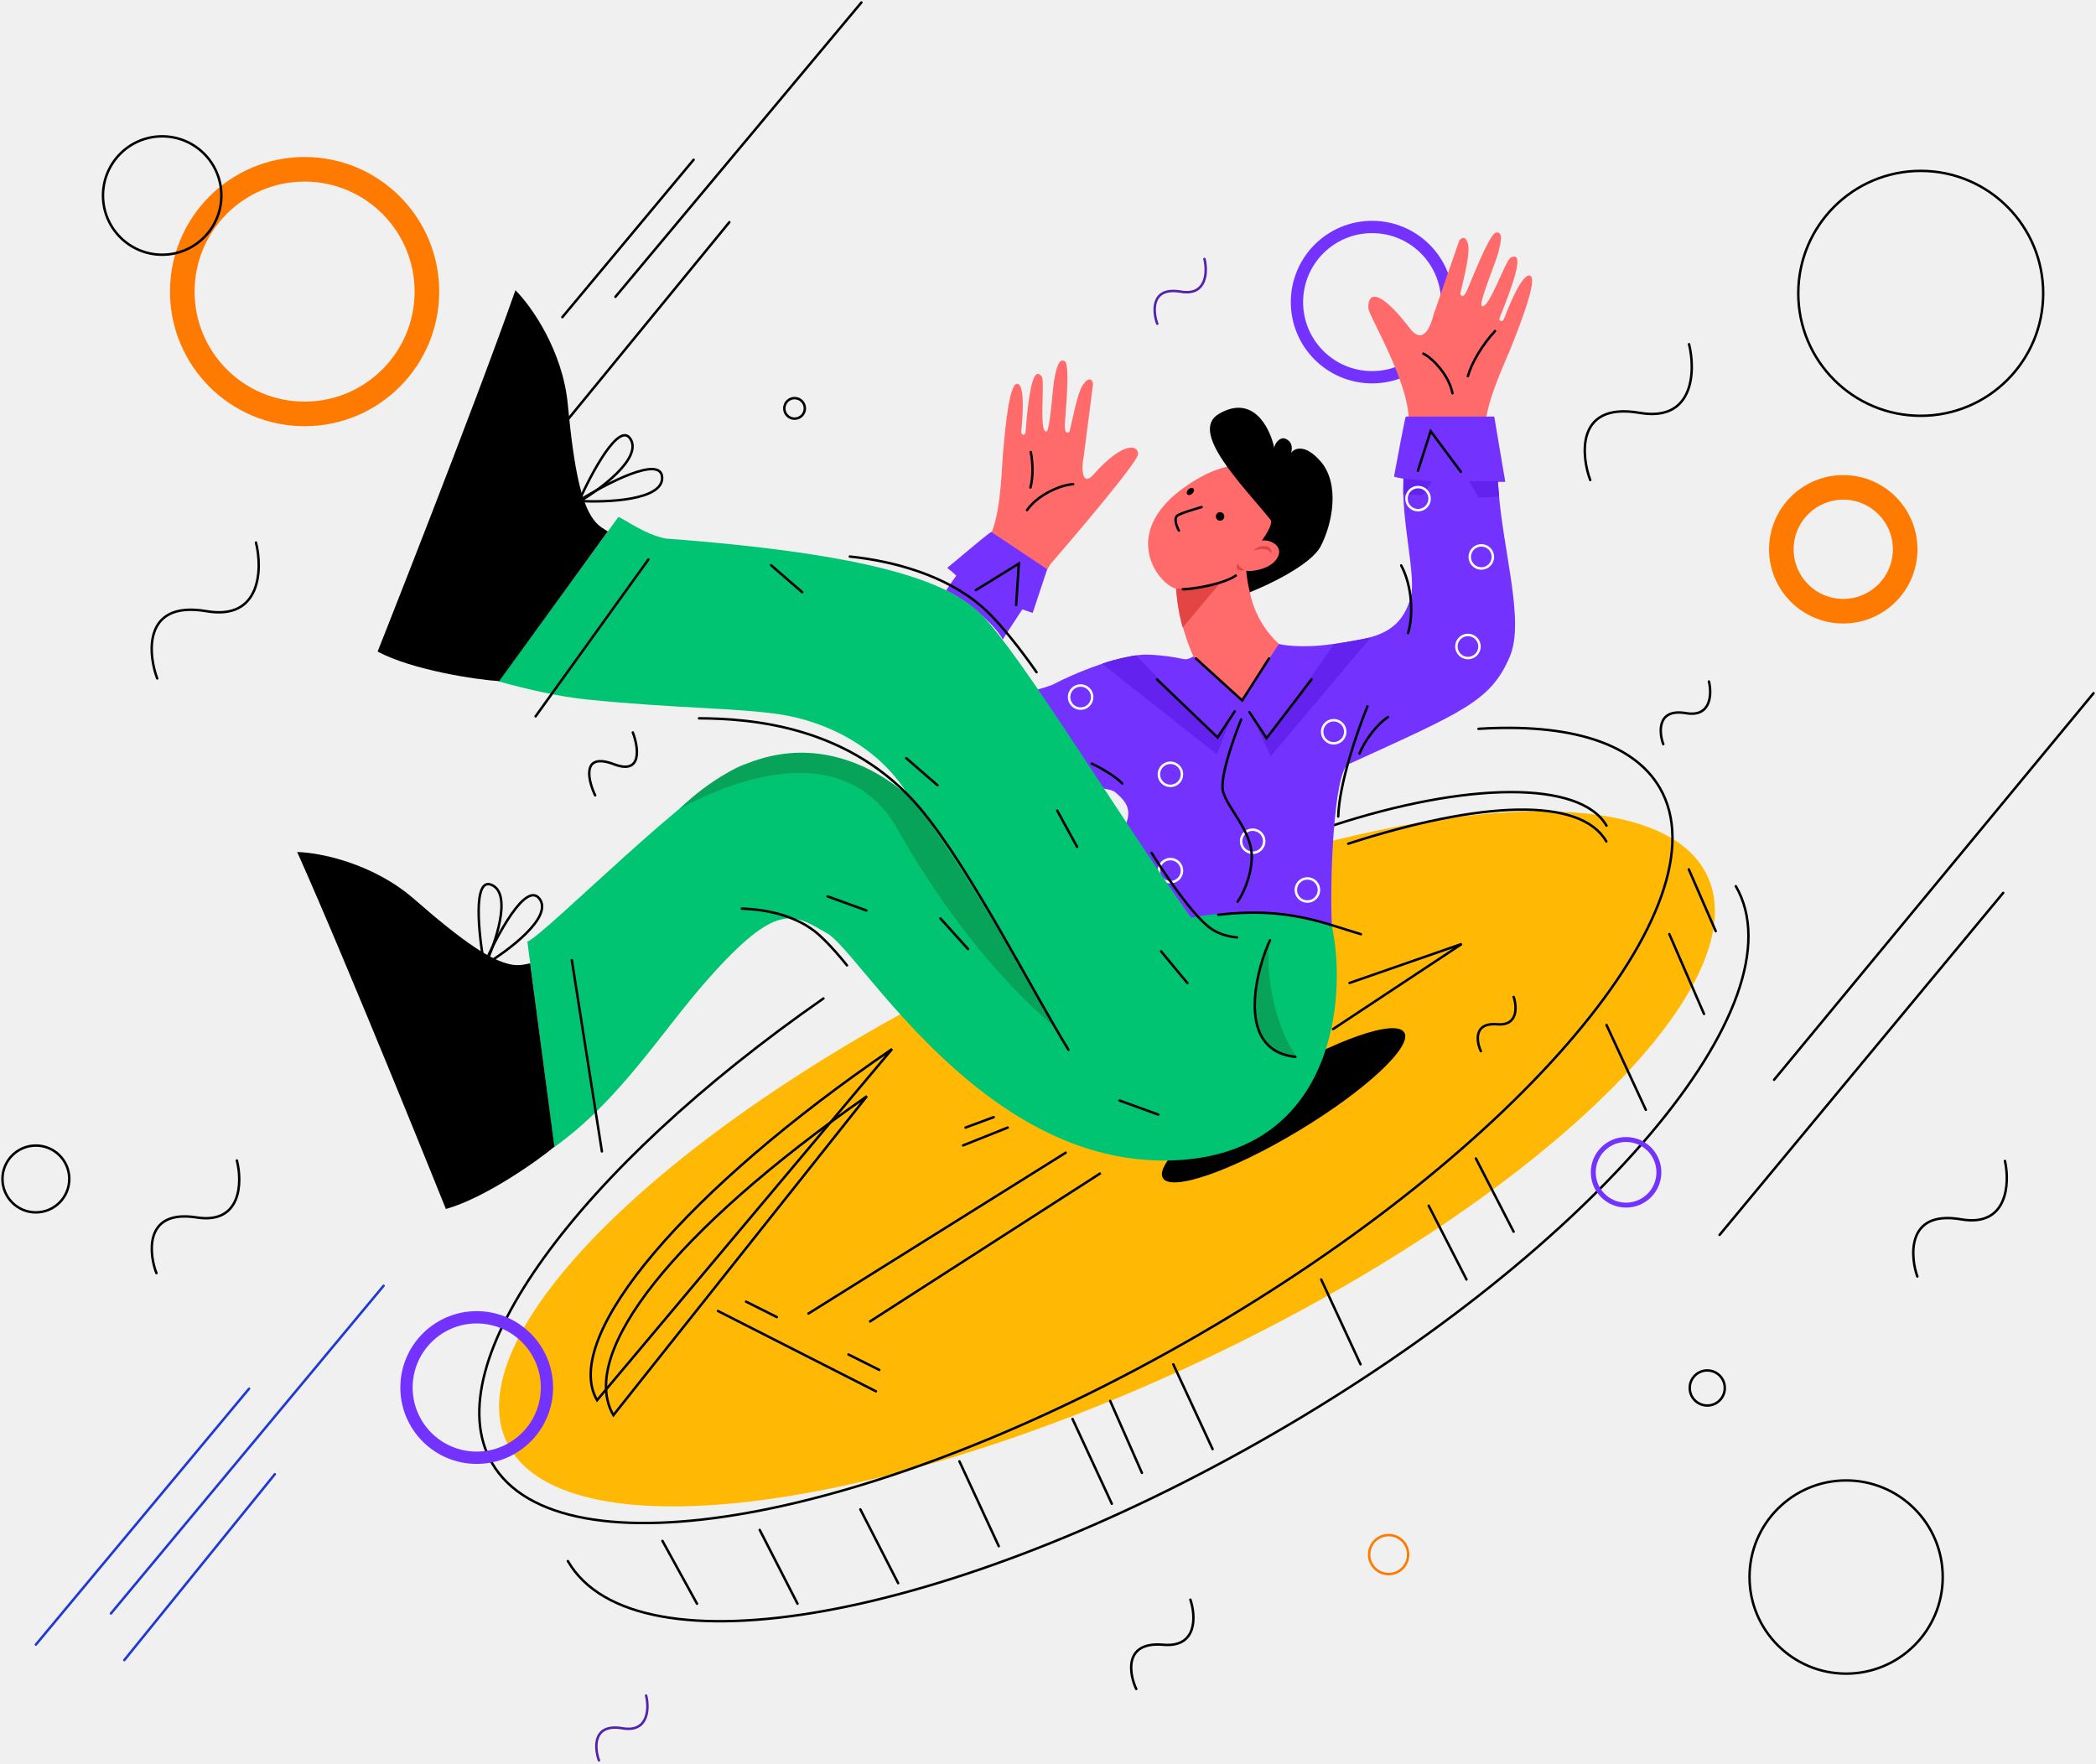
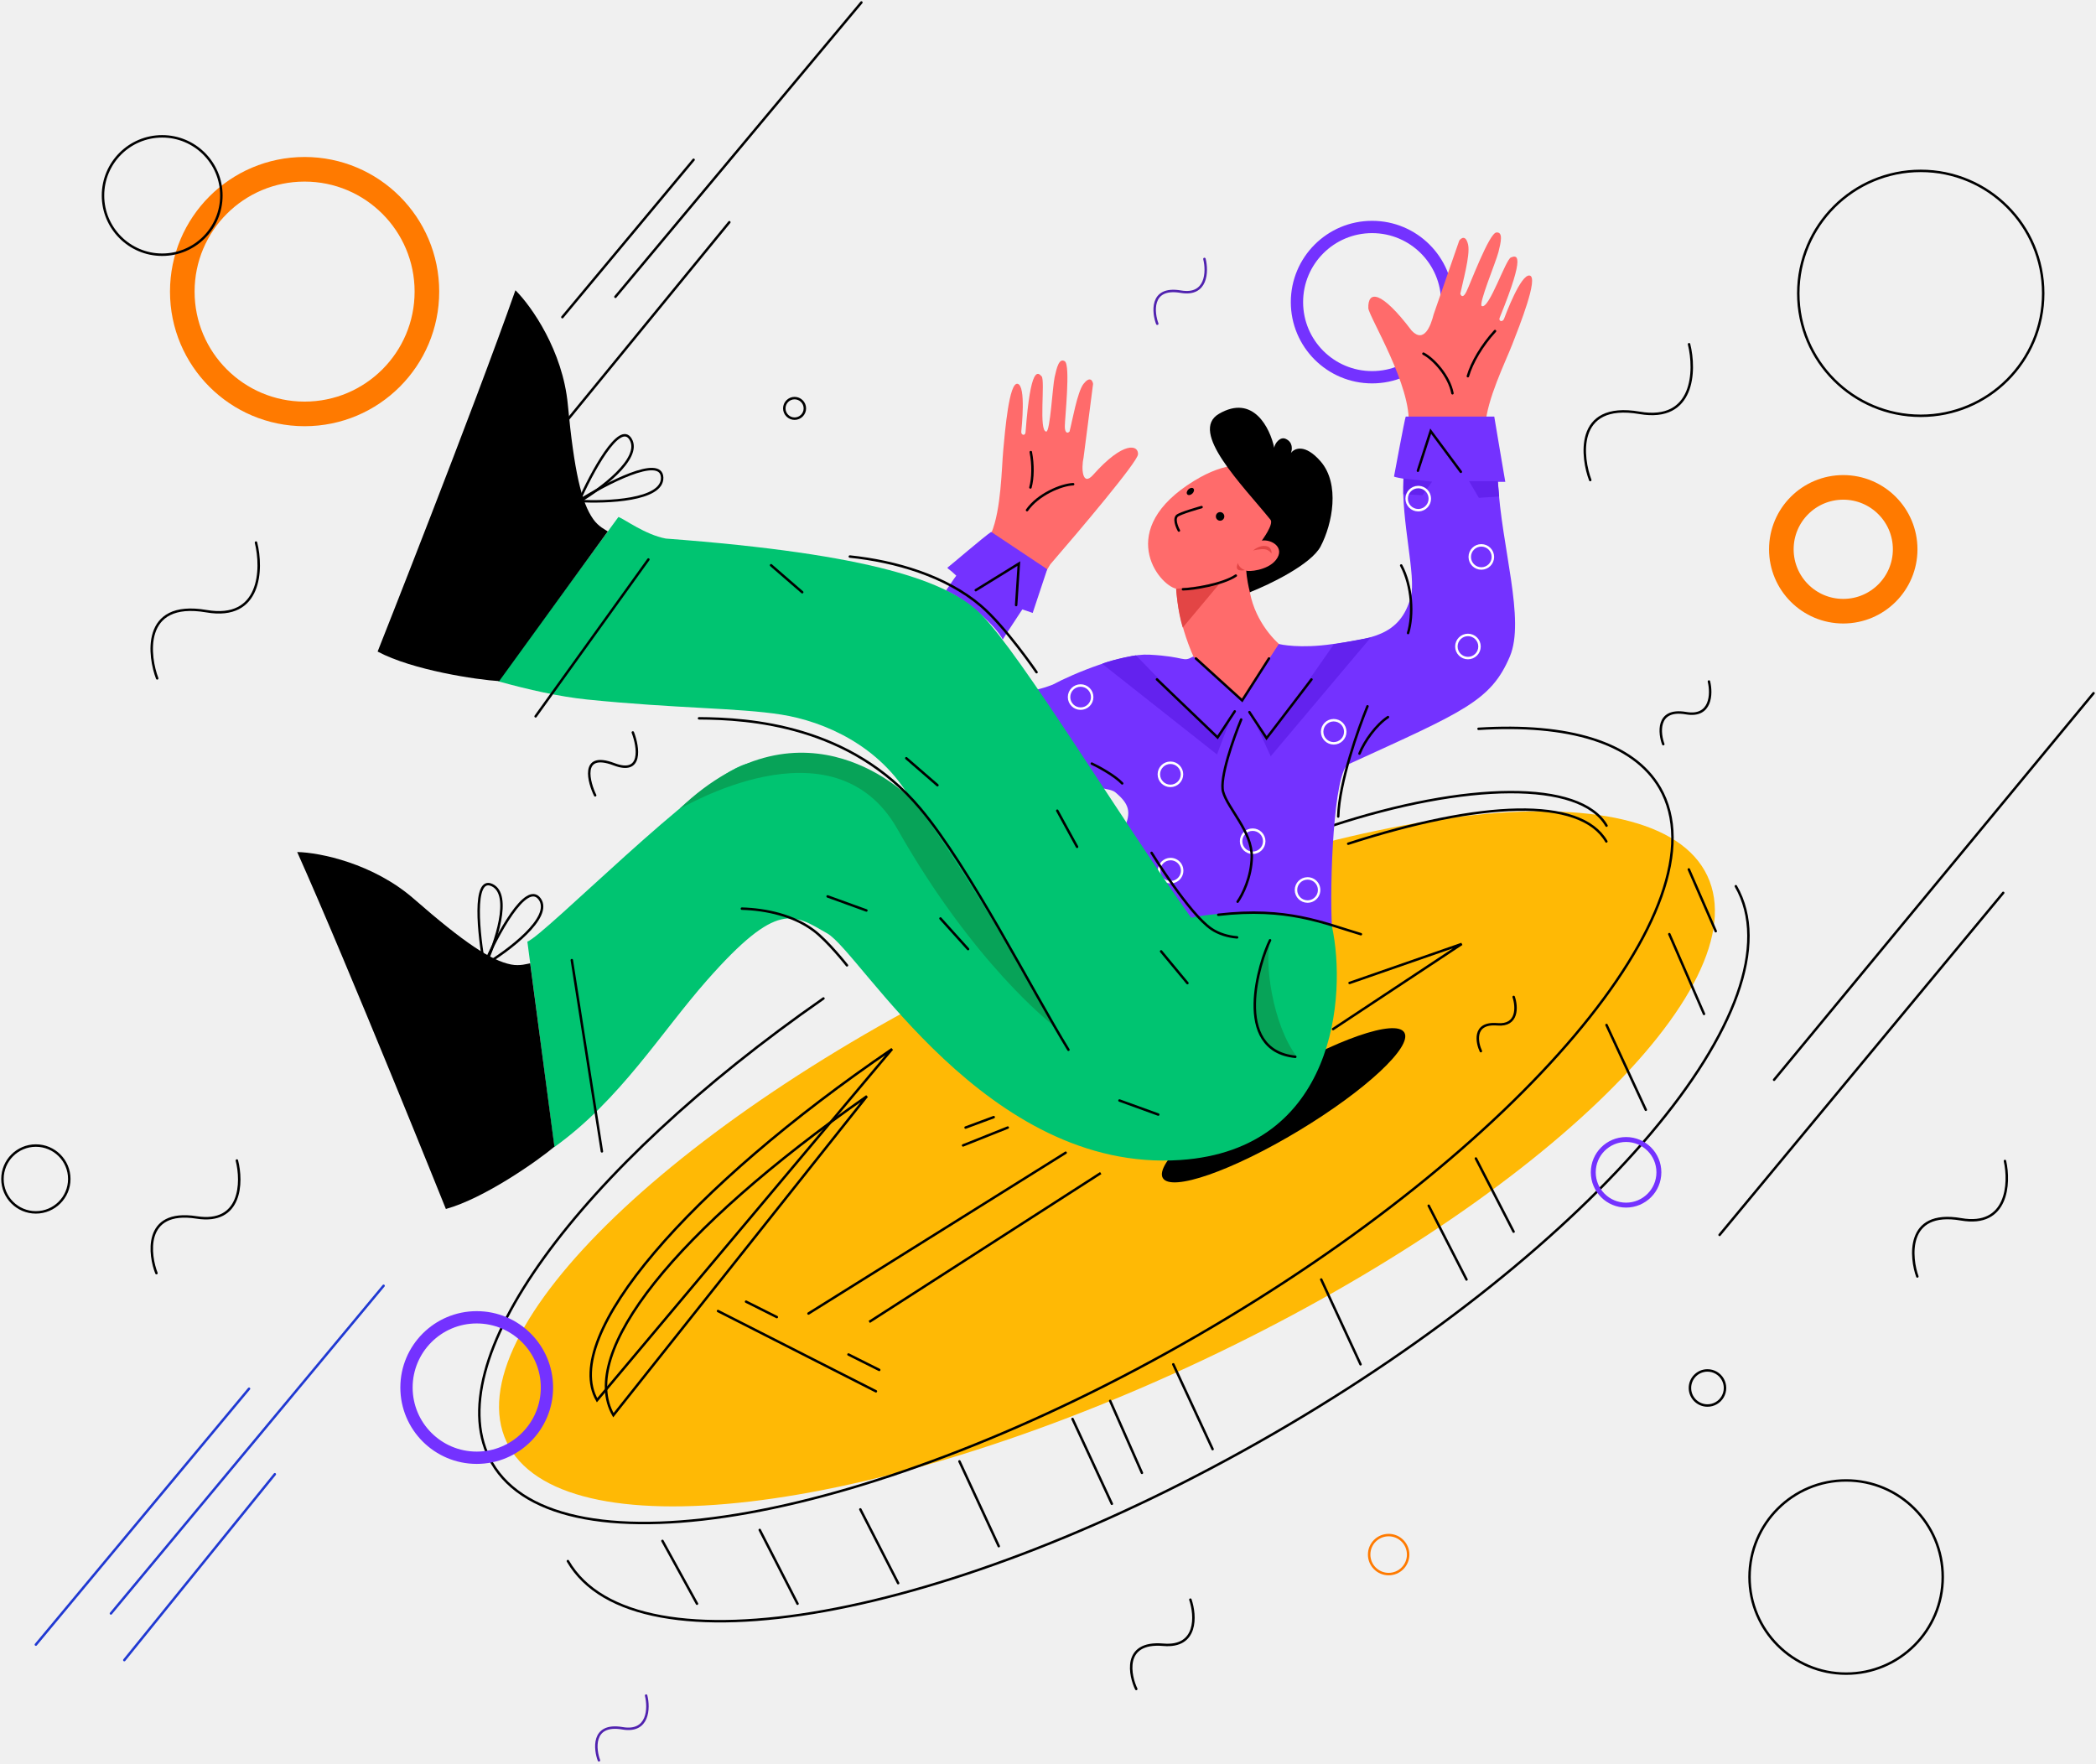
- <svg xmlns="http://www.w3.org/2000/svg" width="852" height="717" viewBox="0 0 852 717" fill="none">
-   <path d="M488.608 553.025C623.391 489.486 715.355 401.282 694.016 356.017C672.677 310.751 546.115 325.565 411.332 389.105C276.549 452.644 184.585 540.848 205.924 586.114C227.263 631.379 353.825 616.565 488.608 553.025Z" fill="#FFB905" />
-   <path d="M334.726 405.859C235.047 475.271 176.605 554.209 199.957 594.646C227.212 641.812 355.589 618.674 486.701 542.901C617.813 467.16 701.974 367.512 674.719 320.315C663.934 301.664 637.325 293.982 601.005 296.256" stroke="black" stroke-linecap="round" />
-   <path d="M230.838 634.56C258.093 681.726 386.47 658.588 517.582 582.816C648.663 507.074 732.855 407.426 705.6 360.229" stroke="black" stroke-linecap="round" />
-   <path d="M269.277 626.355L283.32 651.89" stroke="black" stroke-linecap="round" />
-   <path d="M308.823 621.899L324.187 651.889" stroke="black" stroke-linecap="round" />
-   <path d="M580.756 490.111L596.119 520.101" stroke="black" stroke-linecap="round" />
-   <path d="M678.56 379.71L692.663 412.158" stroke="black" stroke-linecap="round" />
-   <path d="M686.488 353.407L697.427 378.511" stroke="black" stroke-linecap="round" />
-   <path d="M349.721 613.542L365.084 643.531" stroke="black" stroke-linecap="round" />
-   <path d="M390.004 594.03L405.982 628.506" stroke="black" stroke-linecap="round" />
-   <path d="M435.971 576.793L451.949 611.269" stroke="black" stroke-linecap="round" />
-   <path d="M476.931 554.577L492.909 589.053" stroke="black" stroke-linecap="round" />
-   <path d="M537.063 520.102L553.041 554.577" stroke="black" stroke-linecap="round" />
-   <path d="M653.026 416.644L669.004 451.119" stroke="black" stroke-linecap="round" />
-   <path d="M451.272 569.449L464.178 598.701" stroke="black" stroke-linecap="round" />
-   <path d="M599.93 470.908L615.262 500.652" stroke="black" stroke-linecap="round" />
-   <path d="M653.026 335.617C642.364 317.15 596.151 317.672 541.119 335.77M242.698 569.172C227.611 543.085 280.124 482.645 362.626 426.415L242.698 569.172Z" stroke="black" stroke-linecap="round" />
-   <path d="M652.965 342.038C642.425 323.817 602.081 325.507 548.032 342.96M249.335 575.256C234.709 549.937 274.255 500.221 352.393 445.588L249.335 575.256Z" stroke="black" stroke-linecap="round" />
-   <path d="M392.492 458.34L403.923 454.1" stroke="black" stroke-linecap="round" />
-   <path d="M391.478 465.592L409.637 458.341" stroke="black" stroke-linecap="round" />
-   <path d="M433.175 468.572L328.642 533.928" stroke="black" stroke-linecap="round" />
-   <path d="M344.896 550.582L357.401 556.85" stroke="black" stroke-linecap="round" />
-   <path d="M303.262 529.104L315.768 535.373" stroke="black" stroke-linecap="round" />
-   <path d="M291.862 532.914L356.051 565.546" stroke="black" stroke-linecap="round" />
-   <path d="M548.586 399.559L594.185 383.704L541.887 418.303M353.347 537.339L447.433 476.838L353.347 537.339Z" stroke="black" stroke-linecap="round" />
-   <path d="M646.42 195.133C643.194 186.806 639.506 163.177 666.485 167.817C688.67 171.627 689.253 150.641 686.58 139.917" stroke="black" stroke-linecap="round" />
-   <path d="M676.102 302.494C674.627 298.653 672.907 287.745 685.382 289.896C695.614 291.648 695.89 281.969 694.661 277.021" stroke="black" stroke-linecap="round" />
-   <path d="M470.416 131.59C468.88 127.626 467.128 116.349 480.003 118.562C490.573 120.374 490.88 110.388 489.59 105.257" stroke="#5022AF" stroke-linecap="round" />
-   <path d="M243.467 715.557C241.93 711.593 240.179 700.316 253.054 702.528C263.624 704.341 263.931 694.355 262.64 689.224" stroke="#5022AF" stroke-linecap="round" />
-   <path d="M63.898 275.76C60.672 267.464 56.985 243.804 83.963 248.444C106.148 252.254 106.732 231.268 104.059 220.544" stroke="black" stroke-linecap="round" />
-   <path d="M601.958 427.275C600.483 424.264 598.332 415.507 608.626 416.367C617.076 417.105 616.645 409.208 615.293 405.244" stroke="black" stroke-linecap="round" />
-   <path d="M461.874 686.55C459.447 681.572 455.913 667.1 472.874 668.574C486.824 669.773 486.087 656.745 483.875 650.23" stroke="black" stroke-linecap="round" />
-   <path d="M241.93 323.295C239.533 318.471 235.539 305.32 249.612 310.667C261.165 315.06 259.567 303.814 257.232 297.73" stroke="black" stroke-linecap="round" />
-   <path d="M779.376 518.873C776.795 511.805 774.183 491.649 797.167 495.643C816.064 498.931 817.047 481.048 814.989 471.922" stroke="black" stroke-linecap="round" />
-   <path d="M63.592 517.52C60.888 510.761 57.753 491.403 79.938 494.875C98.159 497.732 98.559 480.525 96.285 471.737" stroke="black" stroke-linecap="round" />
-   <path d="M564.471 639.844C568.849 639.844 572.398 636.295 572.398 631.917C572.398 627.538 568.849 623.989 564.471 623.989C560.092 623.989 556.543 627.538 556.543 631.917C556.543 636.295 560.092 639.844 564.471 639.844Z" stroke="#FF7A00" />
-   <path d="M749.263 248.444C763.161 248.444 774.428 237.177 774.428 223.279C774.428 209.38 763.161 198.113 749.263 198.113C735.365 198.113 724.098 209.38 724.098 223.279C724.098 237.177 735.365 248.444 749.263 248.444Z" stroke="#FF7A00" stroke-width="10" />
-   <path d="M193.781 592.556C209.546 592.556 222.326 579.775 222.326 564.01C222.326 548.245 209.546 535.465 193.781 535.465C178.016 535.465 165.235 548.245 165.235 564.01C165.235 579.775 178.016 592.556 193.781 592.556Z" stroke="#7432FF" stroke-width="5" />
-   <path d="M557.742 153.344C574.61 153.344 588.284 139.67 588.284 122.801C588.284 105.933 574.61 92.259 557.742 92.259C540.874 92.259 527.199 105.933 527.199 122.801C527.199 139.67 540.874 153.344 557.742 153.344Z" stroke="#7432FF" stroke-width="5" />
-   <path d="M660.984 489.866C668.349 489.866 674.319 483.896 674.319 476.531C674.319 469.166 668.349 463.195 660.984 463.195C653.619 463.195 647.648 469.166 647.648 476.531C647.648 483.896 653.619 489.866 660.984 489.866Z" stroke="#7432FF" stroke-width="2" />
-   <path d="M123.816 168.247C151.273 168.247 173.532 145.988 173.532 118.531C173.532 91.073 151.273 68.814 123.816 68.814C96.358 68.814 74.1 91.073 74.1 118.531C74.1 145.988 96.358 168.247 123.816 168.247Z" stroke="#FF7A00" stroke-width="10" />
-   <path d="M693.985 571.324C697.922 571.324 701.114 568.132 701.114 564.195C701.114 560.258 697.922 557.066 693.985 557.066C690.048 557.066 686.856 560.258 686.856 564.195C686.856 568.132 690.048 571.324 693.985 571.324Z" stroke="black" />
-   <path d="M322.988 170.183C325.296 170.183 327.167 168.312 327.167 166.004C327.167 163.696 325.296 161.825 322.988 161.825C320.681 161.825 318.81 163.696 318.81 166.004C318.81 168.312 320.681 170.183 322.988 170.183Z" stroke="black" />
-   <path d="M780.758 169.015C808.25 169.015 830.536 146.729 830.536 119.238C830.536 91.746 808.25 69.46 780.758 69.46C753.267 69.46 730.98 91.746 730.98 119.238C730.98 146.729 753.267 169.015 780.758 169.015Z" stroke="black" />
-   <path d="M750.43 680.312C772.118 680.312 789.699 662.731 789.699 641.043C789.699 619.356 772.118 601.774 750.43 601.774C728.743 601.774 711.161 619.356 711.161 641.043C711.161 662.731 728.743 680.312 750.43 680.312Z" stroke="black" />
-   <path d="M14.581 492.816C22.082 492.816 28.163 486.735 28.163 479.235C28.163 471.734 22.082 465.653 14.581 465.653C7.081 465.653 1 471.734 1 479.235C1 486.735 7.081 492.816 14.581 492.816Z" stroke="black" />
-   <path d="M65.926 103.536C79.214 103.536 89.986 92.765 89.986 79.477C89.986 66.19 79.214 55.418 65.926 55.418C52.639 55.418 41.867 66.19 41.867 79.477C41.867 92.765 52.639 103.536 65.926 103.536Z" stroke="black" />
-   <path d="M101.231 564.501L14.581 668.512" stroke="#2039D2" stroke-linecap="round" />
-   <path d="M155.925 522.652L45.093 655.854" stroke="#2039D2" stroke-linecap="round" />
-   <path d="M111.71 599.254L50.532 674.811" stroke="#2039D2" stroke-linecap="round" />
-   <path d="M281.937 64.943L255.266 96.93L228.595 128.917" stroke="black" stroke-linecap="round" />
-   <path d="M350.151 1L250.165 120.651" stroke="black" stroke-linecap="round" />
-   <path d="M296.47 90.323L214.091 190.954" stroke="black" stroke-linecap="round" />
-   <path d="M851 281.782L721.147 438.92" stroke="black" stroke-linecap="round" />
-   <path d="M814.281 362.933L698.993 501.972" stroke="black" stroke-linecap="round" />
-   <path d="M485.411 195.441C511.16 179.617 524.465 196.67 527.875 207.148C528.859 209.115 530.211 214.769 527.875 221.774C524.956 230.562 508.118 239.35 508.118 241.04C510.453 252.962 518.535 261.136 522.283 263.717L505.199 288.36C498.623 281.784 485.442 268.387 485.442 267.619C478.129 251.272 478.221 239.319 478.129 239.319C470.754 237.66 453.178 215.199 485.411 195.441Z" fill="#FF6B6B" />
-   <path d="M506.029 231.73C504.032 231.054 503.325 229.548 503.202 228.872C502.864 229.517 502.403 230.962 503.171 231.515C503.97 232.098 505.414 231.914 506.029 231.73Z" fill="#E34545" />
-   <path d="M515.431 222.204C513.034 221.251 510.392 222.849 509.378 223.771C509.378 223.771 512.297 223.034 514.171 223.279C515.953 223.525 516.845 225 516.845 225C516.937 224.355 516.783 222.849 515.431 222.204Z" fill="#E34545" />
-   <path d="M496.319 236.523C496.319 236.523 492.202 237.906 478.067 239.35C478.067 239.35 478.682 248.415 480.771 255.113C490.205 243.867 496.319 236.523 496.319 236.523Z" fill="#E34545" />
-   <path d="M479.204 215.659C479.204 215.659 476.838 211.511 478.374 209.76C479.357 208.653 488.422 206.134 488.422 206.134" stroke="black" stroke-linecap="round" />
-   <path d="M480.863 239.534C484.766 239.534 497.179 237.506 502.341 233.973" stroke="black" stroke-linecap="round" />
-   <path d="M517.95 181.983C516.26 173.994 509.408 160.074 495.489 168.217C483.136 175.407 504.983 197.1 516.444 211.265C517.889 213.078 512.911 219.746 512.911 219.746C516.967 219.132 522.559 222.665 518.626 227.643C515.215 231.945 507.319 232.467 506.612 231.945C506.612 231.945 506.612 234.864 508.056 240.733C516.045 237.598 532.945 229.456 536.816 222.112C541.641 212.925 544.775 196.732 536.816 187.544C530.425 180.2 526.093 182.228 524.741 184.164C525.294 182.782 525.663 179.709 522.559 178.357C520.316 177.404 518.165 180.231 517.95 181.983Z" fill="black" />
-   <path d="M495.952 211.665C496.902 211.665 497.673 210.881 497.673 209.914C497.673 208.946 496.902 208.162 495.952 208.162C495.002 208.162 494.231 208.946 494.231 209.914C494.231 210.881 495.002 211.665 495.952 211.665Z" fill="black" />
-   <path d="M484.688 200.619C485.371 199.958 485.561 199.047 485.112 198.583C484.664 198.12 483.747 198.28 483.064 198.94C482.381 199.601 482.191 200.512 482.639 200.976C483.087 201.439 484.005 201.279 484.688 200.619Z" fill="black" />
-   <path d="M462.582 184.718C462.367 187.821 438.707 215.783 426.939 229.395L423.344 235.356L399.07 224.386C398.885 224.54 398.824 224.448 398.793 224.263L399.07 224.386C399.53 224.018 400.637 222.174 402.972 216.643C406.997 207.056 407.12 190.433 407.827 182.782C408.533 175.162 410.193 155.158 413.665 156.019C417.137 156.848 415.263 173.902 415.14 175.438C414.986 176.975 416.891 177.374 416.891 175.438C418.95 148.46 421.869 151.287 423.405 152.977C424.942 154.636 422.115 175.438 425.31 175.438C426.877 175.438 427.861 157.063 428.69 153.315C429.52 149.566 430.503 145.326 432.838 146.862C435.204 148.398 432.838 170.153 432.838 173.349C432.838 175.899 433.852 176.329 434.744 175.438C435.85 171.321 437.908 159.245 440.459 156.019C443.009 152.792 444.115 154.667 444.33 156.019L440.459 185.978C439.475 190.31 439.906 197.992 444.33 193.045C456.805 179.033 462.859 180.846 462.582 184.718Z" fill="#FF6B6B" />
-   <path d="M556.206 125.23C556.299 128.487 574.09 157.186 572.553 173.042L572.522 182.598L603.557 183.212C603.618 183.335 603.68 183.335 603.741 183.212H603.557C603.342 182.69 603.28 179.986 603.741 173.042C604.478 162.164 611.822 147.446 614.741 139.949C617.66 132.451 625.465 112.847 621.839 112.018C618.213 111.188 611.945 128.119 611.361 129.624C610.778 131.13 608.811 130.638 609.733 128.825C620.456 102.462 616.401 103.783 614.188 104.643C611.976 105.504 605.308 125.876 602.328 124.401C600.883 123.663 608.104 106.426 609.088 102.523C610.071 98.621 611.146 94.165 608.227 94.504C605.308 94.841 597.565 115.582 596.059 118.593C594.861 120.99 594.031 120.652 593.601 119.392C594.492 114.998 597.657 103.814 596.797 99.604C595.906 95.394 594.001 96.654 593.171 97.791L582.755 127.811C581.618 132.359 578.883 139.764 573.813 134.387C561.338 117.887 555.991 118.071 556.206 125.23Z" fill="#FF6B6B" />
-   <path d="M436.219 196.824C431.303 197.039 421.931 201.003 417.476 207.364" stroke="black" stroke-linecap="round" />
-   <path d="M578.607 143.759C582.694 145.848 589.085 152.823 590.407 159.86" stroke="black" stroke-linecap="round" />
-   <path d="M596.674 152.915C598.272 147.354 602.42 140.317 607.705 134.571" stroke="black" stroke-linecap="round" />
-   <path d="M418.857 198.146C419.902 194.397 419.994 188.928 419.011 183.766" stroke="black" stroke-linecap="round" />
-   <path d="M402.909 216.212L425.678 231.391L419.778 249.151L415.568 247.707C413.049 251.64 409.73 256.464 407.61 259.967C404.63 254.068 392.492 243.528 384.534 240.056C385.763 238.335 387.423 235.693 388.713 234.003L386.9 232.344C385.948 231.606 384.995 230.899 385.118 230.746C385.763 230.377 400.205 217.933 402.909 216.212Z" fill="#7432FF" />
-   <path d="M467.128 266.112C456.281 265.559 436.493 273.702 427.951 278.28C425.431 279.263 423.096 279.97 420.884 280.431L446.817 320.284C450.074 320.683 452.379 321.236 453.331 322.035C458.893 326.675 460.153 329.994 456.773 337.214L480.863 374.025C509.255 368.648 531.654 373.81 541.426 376.791C540.412 359.645 542.071 313.34 548.186 310.636C595.013 289.219 606.014 284.979 613.726 266.88C620.087 251.916 610.315 222.357 608.902 195.87H611.883C611.883 195.686 607.396 169.722 607.396 169.322H571.415C570.954 170.459 566.652 193.689 566.652 193.689C566.652 193.935 570.463 194.58 570.463 194.58C569.572 211.818 575.686 234.218 573.505 242.514C569.234 258.738 556.728 259.567 541.825 261.78C528.397 263.777 520.347 261.903 519.825 261.78C519.763 261.78 504.707 284.979 504.707 284.979L485.042 266.88C480.494 269.369 482.399 266.911 467.128 266.112Z" fill="#7432FF" />
-   <path d="M494.69 300.22L461.751 266.39C461.751 266.39 452.932 267.865 447.985 269.8L494.69 306.673L499.699 293.491L494.69 300.22Z" fill="#6322EE" />
-   <path d="M515.001 300.864L542.194 261.903C542.194 261.903 549.292 260.643 557.22 259.106L516.537 307.409L510.515 294.35L515.001 300.864Z" fill="#6322EE" />
-   <path d="M555.868 287.099C552.088 296.286 544.376 318.102 543.977 331.899" stroke="black" stroke-linecap="round" />
-   <path d="M564.194 291.492C559.432 294.596 554.669 301.233 552.61 306.333" stroke="black" stroke-linecap="round" />
-   <path d="M569.572 229.854C574.058 238.242 574.581 250.01 572.368 257.323" stroke="black" stroke-linecap="round" />
-   <path d="M443.807 310.39C446.664 311.742 453.178 315.275 456.159 318.44" stroke="black" stroke-linecap="round" />
-   <path d="M608.81 195.563H597.134L601.128 202.354L609.394 201.832L608.81 195.563Z" fill="#6322EE" />
-   <path d="M570.556 194.518L582.14 195.777L578.237 201.308L570.433 200.878L570.556 194.518Z" fill="#6322EE" />
-   <path d="M475.763 358.601C478.359 358.601 480.464 356.496 480.464 353.899C480.464 351.303 478.359 349.198 475.763 349.198C473.166 349.198 471.062 351.303 471.062 353.899C471.062 356.496 473.166 358.601 475.763 358.601Z" stroke="white" />
-   <path d="M596.704 267.495C599.301 267.495 601.405 265.39 601.405 262.794C601.405 260.198 599.301 258.093 596.704 258.093C594.108 258.093 592.003 260.198 592.003 262.794C592.003 265.39 594.108 267.495 596.704 267.495Z" stroke="white" />
-   <path d="M576.425 207.393C579.021 207.393 581.126 205.288 581.126 202.691C581.126 200.095 579.021 197.99 576.425 197.99C573.828 197.99 571.724 200.095 571.724 202.691C571.724 205.288 573.828 207.393 576.425 207.393Z" stroke="white" />
-   <path d="M602.142 231.084C604.738 231.084 606.843 228.979 606.843 226.383C606.843 223.786 604.738 221.682 602.142 221.682C599.545 221.682 597.44 223.786 597.44 226.383C597.44 228.979 599.545 231.084 602.142 231.084Z" stroke="white" />
-   <path d="M439.259 288.052C441.855 288.052 443.96 285.947 443.96 283.351C443.96 280.754 441.855 278.649 439.259 278.649C436.662 278.649 434.558 280.754 434.558 283.351C434.558 285.947 436.662 288.052 439.259 288.052Z" stroke="white" />
-   <path d="M509.193 346.648C511.79 346.648 513.895 344.543 513.895 341.946C513.895 339.35 511.79 337.245 509.193 337.245C506.597 337.245 504.492 339.35 504.492 341.946C504.492 344.543 506.597 346.648 509.193 346.648Z" stroke="white" />
-   <path d="M531.439 366.467C534.036 366.467 536.141 364.362 536.141 361.766C536.141 359.169 534.036 357.064 531.439 357.064C528.843 357.064 526.738 359.169 526.738 361.766C526.738 364.362 528.843 366.467 531.439 366.467Z" stroke="white" />
-   <path d="M475.763 319.454C478.359 319.454 480.464 317.349 480.464 314.753C480.464 312.157 478.359 310.052 475.763 310.052C473.166 310.052 471.062 312.157 471.062 314.753C471.062 317.349 473.166 319.454 475.763 319.454Z" stroke="white" />
-   <path d="M542.133 302.155C544.729 302.155 546.834 300.051 546.834 297.454C546.834 294.858 544.729 292.753 542.133 292.753C539.536 292.753 537.432 294.858 537.432 297.454C537.432 300.051 539.536 302.155 542.133 302.155Z" stroke="white" />
-   <path d="M504.523 292.476C501.45 299.973 495.643 316.35 497.179 321.851C499.084 328.703 508.978 337.982 508.824 348.337C508.701 356.634 504.953 363.916 503.078 366.528" stroke="black" stroke-linecap="round" />
-   <path d="M501.911 289.158L494.936 299.758L470.293 276.16" stroke="black" stroke-linecap="round" />
-   <path d="M507.872 289.465L514.847 300.065L533.099 276.19" stroke="black" stroke-linecap="round" />
-   <path d="M486.117 267.648L504.922 284.733L515.83 267.648" stroke="black" stroke-linecap="round" />
-   <path d="M396.641 239.902L414.155 229.086L413.049 245.955" stroke="black" stroke-linecap="round" />
-   <path d="M593.815 191.783L581.555 175.252L576.362 191.353" stroke="black" stroke-linecap="round" />
-   <path d="M527.979 459.597C555.083 443.257 574.272 425.392 570.837 419.695C567.402 413.998 542.646 422.626 515.542 438.967C488.437 455.307 469.249 473.172 472.684 478.869C476.118 484.566 500.875 475.938 527.979 459.597Z" fill="black" />
-   <path d="M479.849 471.523C542.963 467.221 547.479 404.477 541.426 376.546C511.99 366.683 484.182 373.043 484.182 373.043C454.991 332.054 415.2 266.236 398.792 249.705C385.671 236.493 355.098 225.247 270.629 218.917C262.272 217.35 253.699 210.928 251.394 210.129L202.508 276.929C214.768 280.34 227.489 283.198 238.581 284.335C274.716 288.022 300.22 287.714 317.611 290.48C334.972 293.245 357.71 303.047 370.185 324.894C370.185 324.894 363.456 320.469 354.76 315.215C338.444 305.352 321.575 305.198 302.893 310.668C284.211 316.168 221.313 380.295 214.368 382.753L225.338 466.269C252.101 447.065 268.571 419.81 287.314 398.547C316.228 365.73 322.589 371.599 336.293 379.434C349.997 387.27 400.973 476.9 479.849 471.523Z" fill="#00C471" class="fill-primary" />
-   <path d="M181.245 491.434C196.762 487.162 218.516 471.891 225.369 466.115L215.505 391.571C214.46 391.725 211.419 392.769 207.762 392.063C199.681 390.465 188.803 383.336 168.186 365.33C151.685 350.95 130.023 346.525 120.805 346.341C142.068 393.875 181.245 491.434 181.245 491.434Z" fill="black" />
-   <path d="M153.498 264.853C167.694 272.443 193.996 276.345 202.907 276.868L247.062 215.998C246.201 215.414 243.252 214.062 241.131 211.02C236.369 204.291 233.388 191.631 230.807 164.376C228.748 142.591 216.058 124.462 209.513 117.979C192.245 167.111 153.498 264.853 153.498 264.853Z" fill="black" />
-   <path d="M370.184 324.679C373.749 326.216 409.945 381.924 427.49 416.307C427.336 416.031 395.872 391.879 364.807 337.032C338.597 290.757 276.406 329.166 276.252 328.735C327.505 279.88 370.492 324.895 370.184 324.679Z" fill="#07A358" class="fill-primary" />
-   <path d="M527.107 429.458C517.09 416.307 513.863 390.312 516.352 382.2C513.28 386.594 508.179 403.002 510.637 415.662C512.696 426.201 520.101 430.442 527.107 429.458Z" fill="#07A358" class="fill-primary" />
-   <path d="M516.26 382.2C512.081 390.527 500.467 426.816 526.523 429.581" stroke="black" stroke-linecap="round" />
-   <path d="M471.983 386.717L482.676 399.622" stroke="black" stroke-linecap="round" />
-   <path d="M455.053 447.34L470.816 453.055" stroke="black" stroke-linecap="round" />
-   <path d="M336.415 364.378L352.178 370.093" stroke="black" stroke-linecap="round" />
-   <path d="M382.291 373.351L393.506 385.795" stroke="black" stroke-linecap="round" />
-   <path d="M429.765 329.533L437.815 344.221" stroke="black" stroke-linecap="round" />
-   <path d="M368.402 308.209L381.062 319.178" stroke="black" stroke-linecap="round" />
-   <path d="M313.432 229.763L326.091 240.732" stroke="black" stroke-linecap="round" />
-   <path d="M553.194 379.742C537.8 375.163 523.143 368.588 495.212 371.845" stroke="black" stroke-linecap="round" />
-   <path d="M284.148 291.985C304.613 292.108 345.541 294.689 374.086 328.673C394.151 352.548 419.624 402.787 434.311 426.723" stroke="black" stroke-linecap="round" />
-   <path d="M345.449 226.229C363.885 228.135 384.38 234.065 398.668 246.202C408.716 254.744 421.345 273.242 421.345 273.242" stroke="black" stroke-linecap="round" />
-   <path d="M502.864 381.031C499.239 380.755 495.367 379.587 492.479 377.621C483.384 371.506 468.112 346.679 468.112 346.679" stroke="black" stroke-linecap="round" />
-   <path d="M301.571 369.355C311.404 369.632 322.527 372.059 330.762 378.236C336.539 382.568 344.282 392.401 344.282 392.401" stroke="black" stroke-linecap="round" />
-   <path d="M232.437 390.281L244.666 468.02" stroke="black" stroke-linecap="round" />
-   <path d="M263.562 227.429L217.718 291.187" stroke="black" stroke-linecap="round" />
-   <path d="M235.171 203.615C246.356 196.578 268.848 184.81 269.155 194.12C269.462 203.4 246.632 204.321 235.171 203.615Z" stroke="black" />
-   <path d="M235.171 204.107C240.364 192.338 251.886 170.768 256.373 178.603C260.889 186.408 244.112 198.852 235.171 204.107Z" stroke="black" />
-   <path d="M196.67 392.432C201.955 380.295 213.846 357.926 219.346 365.392C224.847 372.89 206.533 386.532 196.67 392.432Z" stroke="black" />
-   <path d="M196.946 392.831C194.58 380.202 191.937 355.897 200.049 359.799C208.192 363.701 201.371 383.459 196.946 392.831Z" stroke="black" />
+ <svg xmlns="http://www.w3.org/2000/svg" width="852" height="717" fill="none">
+   <path fill="#FFB905" d="M488.608 553.025c134.783-63.539 226.747-151.743 205.408-197.008s-147.901-30.452-282.684 33.088c-134.783 63.539-226.747 151.743-205.408 197.009s147.901 30.451 282.684-33.089" />
+   <path stroke="#000" stroke-linecap="round" d="M334.726 405.859c-99.679 69.412-158.121 148.35-134.769 188.787 27.255 47.166 155.632 24.028 286.744-51.745 131.112-75.741 215.273-175.389 188.018-222.586-10.785-18.651-37.394-26.333-73.714-24.059" />
+   <path stroke="#000" stroke-linecap="round" d="M230.838 634.56c27.255 47.166 155.632 24.028 286.744-51.744 131.081-75.742 215.273-175.39 188.018-222.587M269.277 626.355l14.043 25.535M308.823 621.899l15.364 29.99M580.756 490.111l15.363 29.99M678.56 379.71l14.103 32.448M686.488 353.407l10.939 25.104M349.721 613.542l15.363 29.989M390.004 594.03l15.978 34.476M435.971 576.793l15.978 34.476M476.931 554.577l15.978 34.476M537.063 520.102l15.978 34.475M653.026 416.644l15.978 34.475M451.272 569.449l12.906 29.252M599.93 470.908l15.332 29.744M653.026 335.617c-10.662-18.467-56.875-17.945-111.907.153M242.698 569.172c-15.087-26.087 37.426-86.527 119.928-142.757z" />
+   <path stroke="#000" stroke-linecap="round" d="M652.965 342.038c-10.54-18.221-50.884-16.531-104.933.922M249.335 575.256c-14.626-25.319 24.92-75.035 103.058-129.668zM392.492 458.34l11.431-4.24M391.478 465.592l18.159-7.251M433.175 468.572l-104.533 65.356M344.896 550.582l12.505 6.268M303.262 529.104l12.506 6.269M291.862 532.914l64.189 32.632M548.586 399.559l45.599-15.855-52.298 34.599m-188.54 119.036 94.086-60.501zM646.42 195.133c-3.226-8.327-6.914-31.956 20.065-27.316 22.185 3.81 22.768-17.176 20.095-27.9M676.102 302.494c-1.475-3.841-3.195-14.749 9.28-12.598 10.232 1.752 10.508-7.927 9.279-12.875" />
+   <path stroke="#5022AF" stroke-linecap="round" d="M470.416 131.59c-1.536-3.964-3.288-15.241 9.587-13.028 10.57 1.812 10.877-8.174 9.587-13.305M243.467 715.557c-1.537-3.964-3.288-15.241 9.587-13.029 10.57 1.813 10.877-8.173 9.586-13.304" />
+   <path stroke="#000" stroke-linecap="round" d="M63.899 275.76c-3.227-8.296-6.914-31.956 20.064-27.316 22.185 3.81 22.769-17.176 20.096-27.9M601.958 427.275c-1.475-3.011-3.626-11.768 6.668-10.908 8.45.738 8.019-7.159 6.667-11.123M461.874 686.55c-2.427-4.978-5.961-19.45 11-17.976 13.95 1.199 13.213-11.829 11.001-18.344M241.93 323.295c-2.397-4.824-6.391-17.975 7.682-12.628 11.553 4.393 9.955-6.853 7.62-12.937M779.376 518.873c-2.581-7.068-5.193-27.224 17.791-23.23 18.897 3.288 19.88-14.595 17.822-23.721M63.592 517.52c-2.704-6.759-5.839-26.117 16.346-22.645 18.221 2.857 18.62-14.35 16.347-23.138" />
+   <path stroke="#FF7A00" d="M564.471 639.844a7.927 7.927 0 0 0 7.927-7.927 7.927 7.927 0 1 0-7.927 7.927Z" />
+   <path stroke="#FF7A00" stroke-width="10" d="M749.263 248.444c13.898 0 25.165-11.267 25.165-25.165s-11.267-25.166-25.165-25.166-25.165 11.267-25.165 25.166c0 13.898 11.267 25.165 25.165 25.165Z" />
+   <path stroke="#7432FF" stroke-width="5" d="M193.781 592.556c15.765 0 28.545-12.781 28.545-28.546s-12.78-28.545-28.545-28.545-28.546 12.78-28.546 28.545 12.781 28.546 28.546 28.546ZM557.742 153.344c16.868 0 30.542-13.674 30.542-30.543 0-16.868-13.674-30.542-30.542-30.542s-30.543 13.674-30.543 30.542 13.675 30.543 30.543 30.543Z" />
+   <path stroke="#7432FF" stroke-width="2" d="M660.984 489.866c7.365 0 13.335-5.97 13.335-13.335s-5.97-13.336-13.335-13.336-13.336 5.971-13.336 13.336 5.971 13.335 13.336 13.335Z" />
+   <path stroke="#FF7A00" stroke-width="10" d="M123.816 168.247c27.457 0 49.716-22.259 49.716-49.716s-22.259-49.717-49.716-49.717S74.1 91.075 74.1 118.532s22.258 49.716 49.716 49.716Z" />
+   <path stroke="#000" d="M693.985 571.324a7.13 7.13 0 1 0 0-14.259 7.13 7.13 0 0 0 0 14.259ZM322.988 170.183a4.179 4.179 0 1 0 0-8.358 4.179 4.179 0 0 0 0 8.358ZM780.758 169.015c27.492 0 49.778-22.286 49.778-49.777 0-27.492-22.286-49.778-49.778-49.778s-49.778 22.286-49.778 49.778 22.287 49.777 49.778 49.777ZM750.43 680.312c21.688 0 39.269-17.581 39.269-39.269s-17.581-39.269-39.269-39.269-39.269 17.582-39.269 39.269c0 21.688 17.582 39.269 39.269 39.269ZM14.581 492.816c7.501 0 13.582-6.081 13.582-13.581 0-7.501-6.08-13.582-13.582-13.582-7.5 0-13.581 6.081-13.581 13.582 0 7.5 6.08 13.581 13.581 13.581ZM65.926 103.536c13.288 0 24.06-10.771 24.06-24.059s-10.772-24.059-24.06-24.059-24.059 10.772-24.059 24.06 10.772 24.058 24.06 24.058Z" />
+   <path stroke="#2039D2" stroke-linecap="round" d="m101.231 564.501-86.65 104.011M155.925 522.652 45.093 655.854M111.71 599.254l-61.178 75.557" />
+   <path stroke="#000" stroke-linecap="round" d="M281.937 64.943 255.266 96.93l-26.671 31.987M350.151 1l-99.986 119.651M296.47 90.323l-82.379 100.631M851 281.782 721.147 438.92M814.281 362.933 698.993 501.972" />
+   <path fill="#FF6B6B" d="M485.411 195.441c25.749-15.824 39.054 1.229 42.464 11.707.984 1.967 2.336 7.621 0 14.626-2.919 8.788-19.757 17.576-19.757 19.266 2.335 11.922 10.417 20.096 14.165 22.677l-17.084 24.643c-6.576-6.576-19.757-19.973-19.757-20.741-7.313-16.347-7.221-28.3-7.313-28.3-7.375-1.659-24.951-24.12 7.282-43.878" />
+   <path fill="#E34545" d="M506.029 231.73c-1.997-.676-2.704-2.182-2.827-2.858-.338.645-.799 2.09-.031 2.643.799.583 2.243.399 2.858.215M515.431 222.204c-2.397-.953-5.039.645-6.053 1.567 0 0 2.919-.737 4.793-.492 1.782.246 2.674 1.721 2.674 1.721.092-.645-.062-2.151-1.414-2.796M496.319 236.523s-4.117 1.383-18.252 2.827c0 0 .615 9.065 2.704 15.763 9.434-11.246 15.548-18.59 15.548-18.59" />
+   <path stroke="#000" stroke-linecap="round" d="M479.204 215.659s-2.366-4.148-.83-5.899c.983-1.107 10.048-3.626 10.048-3.626M480.863 239.534c3.903 0 16.316-2.028 21.478-5.561" />
+   <path fill="#000" d="M517.95 181.983c-1.69-7.989-8.542-21.909-22.461-13.766-12.353 7.19 9.494 28.883 20.955 43.048 1.445 1.813-3.533 8.481-3.533 8.481 4.056-.614 9.648 2.919 5.715 7.897-3.411 4.302-11.307 4.824-12.014 4.302 0 0 0 2.919 1.444 8.788 7.989-3.135 24.889-11.277 28.76-18.621 4.825-9.187 7.959-25.38 0-34.568-6.391-7.344-10.723-5.316-12.075-3.38.553-1.382.922-4.455-2.182-5.807-2.243-.953-4.394 1.874-4.609 3.626M495.952 211.665c.95 0 1.721-.784 1.721-1.751 0-.968-.771-1.752-1.721-1.752s-1.721.784-1.721 1.752c0 .967.771 1.751 1.721 1.751M484.688 200.619c.683-.661.873-1.572.424-2.036-.448-.463-1.365-.303-2.048.357-.683.661-.873 1.572-.425 2.036s1.366.303 2.049-.357" />
+   <path fill="#FF6B6B" d="M462.582 184.718c-.215 3.103-23.875 31.065-35.643 44.677l-3.595 5.961-24.274-10.97c-.185.154-.246.062-.277-.123l.277.123c.46-.368 1.567-2.212 3.902-7.743 4.025-9.587 4.148-26.21 4.855-33.861.706-7.62 2.366-27.624 5.838-26.763 3.472.829 1.598 17.883 1.475 19.419-.154 1.537 1.751 1.936 1.751 0 2.059-26.978 4.978-24.151 6.514-22.461 1.537 1.659-1.29 22.461 1.905 22.461 1.567 0 2.551-18.375 3.38-22.123.83-3.749 1.813-7.989 4.148-6.453 2.366 1.536 0 23.291 0 26.487 0 2.55 1.014 2.98 1.906 2.089 1.106-4.117 3.164-16.193 5.715-19.419 2.55-3.227 3.656-1.352 3.871 0l-3.871 29.959c-.984 4.332-.553 12.014 3.871 7.067 12.475-14.012 18.529-12.199 18.252-8.327M556.206 125.23c.093 3.257 17.884 31.956 16.347 47.812l-.031 9.556 31.035.614q.092.184.184 0h-.184c-.215-.522-.277-3.226.184-10.17.737-10.878 8.081-25.596 11-33.093s10.724-27.102 7.098-27.931-9.894 16.101-10.478 17.606-2.55 1.014-1.628-.799c10.723-26.363 6.668-25.042 4.455-24.182s-8.88 21.233-11.86 19.758c-1.445-.738 5.776-17.975 6.76-21.878.983-3.902 2.058-8.358-.861-8.02s-10.662 21.079-12.168 24.09c-1.198 2.397-2.028 2.059-2.458.799.891-4.394 4.056-15.578 3.196-19.788-.891-4.21-2.796-2.95-3.626-1.813l-10.416 30.02c-1.137 4.548-3.872 11.953-8.942 6.576-12.475-16.5-17.822-16.316-17.607-9.157" />
+   <path stroke="#000" stroke-linecap="round" d="M436.219 196.824c-4.916.215-14.288 4.179-18.743 10.54M578.607 143.759c4.087 2.089 10.478 9.064 11.8 16.101M596.674 152.915c1.598-5.561 5.746-12.598 11.031-18.344M418.857 198.146c1.045-3.749 1.137-9.218.154-14.38" />
+   <path fill="#7432FF" d="m402.909 216.212 22.769 15.179-5.9 17.76-4.21-1.444c-2.519 3.933-5.838 8.757-7.958 12.26-2.98-5.899-15.118-16.439-23.076-19.911 1.229-1.721 2.889-4.363 4.179-6.053l-1.813-1.659c-.952-.738-1.905-1.445-1.782-1.598.645-.369 15.087-12.813 17.791-14.534M467.128 266.112c-10.847-.553-30.635 7.59-39.177 12.168-2.52.983-4.855 1.69-7.067 2.151l25.933 39.853c3.257.399 5.562.952 6.514 1.751 5.562 4.64 6.822 7.959 3.442 15.179l24.09 36.811c28.392-5.377 50.791-.215 60.563 2.766-1.014-17.146.645-63.451 6.76-66.155 46.827-21.417 57.828-25.657 65.54-43.756 6.361-14.964-3.411-44.523-4.824-71.01h2.981c0-.184-4.487-26.148-4.487-26.548h-35.981c-.461 1.137-4.763 24.367-4.763 24.367 0 .246 3.811.891 3.811.891-.891 17.238 5.223 39.638 3.042 47.934-4.271 16.224-16.777 17.053-31.68 19.266-13.428 1.997-21.478.123-22 0-.062 0-15.118 23.199-15.118 23.199l-19.665-18.099c-4.548 2.489-2.643.031-17.914-.768" />
+   <path fill="#6322EE" d="m494.69 300.22-32.939-33.83s-8.819 1.475-13.766 3.41l46.705 36.873 5.009-13.182zM515.001 300.864l27.193-38.961s7.098-1.26 15.026-2.797l-40.683 48.303-6.022-13.059z" />
+   <path stroke="#000" stroke-linecap="round" d="M555.868 287.099c-3.78 9.187-11.492 31.003-11.891 44.8M564.194 291.492c-4.762 3.104-9.525 9.741-11.584 14.841M569.572 229.854c4.486 8.388 5.009 20.156 2.796 27.469M443.807 310.39c2.857 1.352 9.371 4.885 12.352 8.05" />
+   <path fill="#6322EE" d="M608.81 195.563h-11.676l3.994 6.791 8.266-.522zM570.556 194.518l11.584 1.259-3.903 5.531-7.804-.43z" />
+   <path stroke="#fff" d="M475.763 358.601a4.702 4.702 0 1 0-.001-9.403 4.702 4.702 0 0 0 .001 9.403ZM596.704 267.495a4.7 4.7 0 1 0 0-9.401 4.7 4.7 0 0 0 0 9.401ZM576.425 207.393a4.702 4.702 0 1 0-.001-9.403 4.702 4.702 0 0 0 .001 9.403ZM602.142 231.084a4.701 4.701 0 1 0 0-9.403 4.701 4.701 0 0 0 0 9.403ZM439.259 288.052a4.701 4.701 0 1 0 0-9.403 4.701 4.701 0 0 0 0 9.403ZM509.193 346.648a4.702 4.702 0 1 0 0-9.404 4.702 4.702 0 0 0 0 9.404ZM531.439 366.467a4.702 4.702 0 1 0 0-9.403 4.702 4.702 0 0 0 0 9.403ZM475.763 319.454a4.701 4.701 0 1 0 0-9.403 4.701 4.701 0 0 0 0 9.403ZM542.133 302.155a4.7 4.7 0 1 0 0-9.401 4.7 4.7 0 0 0 0 9.401Z" />
+   <path stroke="#000" stroke-linecap="round" d="M504.523 292.476c-3.073 7.497-8.88 23.874-7.344 29.375 1.905 6.852 11.799 16.131 11.645 26.486-.123 8.297-3.871 15.579-5.746 18.191M501.911 289.158l-6.975 10.6-24.643-23.598M507.872 289.465l6.975 10.6 18.252-23.875M486.117 267.648l18.805 17.085 10.908-17.085M396.641 239.902l17.514-10.816-1.106 16.869M593.815 191.783l-12.26-16.531-5.193 16.101" />
+   <path fill="#000" d="M527.979 459.597c27.104-16.34 46.293-34.205 42.858-39.902s-28.191 2.931-55.295 19.272-46.293 34.205-42.858 39.902c3.434 5.697 28.191-2.931 55.295-19.272" />
+   <path fill="#00C471" d="M479.849 471.523c63.114-4.302 67.63-67.046 61.577-94.977-29.436-9.863-57.244-3.503-57.244-3.503-29.191-40.989-68.982-106.807-85.39-123.338-13.121-13.212-43.694-24.458-128.163-30.788-8.357-1.567-16.93-7.989-19.235-8.788l-48.886 66.8c12.26 3.411 24.981 6.269 36.073 7.406 36.135 3.687 61.639 3.379 79.03 6.145 17.361 2.765 40.099 12.567 52.574 34.414 0 0-6.729-4.425-15.425-9.679-16.316-9.863-33.185-10.017-51.867-4.547-18.682 5.5-81.58 69.627-88.525 72.085l10.97 83.516c26.763-19.204 43.233-46.459 61.976-67.722 28.914-32.817 35.275-26.948 48.979-19.113s64.68 97.466 143.556 92.089" class="fill-primary" />
+   <path fill="#000" d="M181.245 491.434c15.517-4.272 37.271-19.543 44.124-25.319l-9.864-74.544c-1.045.154-4.086 1.198-7.743.492-8.081-1.598-18.959-8.727-39.576-26.733-16.501-14.38-38.163-18.805-47.381-18.989 21.263 47.534 60.44 145.093 60.44 145.093M153.498 264.853c14.196 7.59 40.498 11.492 49.409 12.015l44.155-60.87c-.861-.584-3.81-1.936-5.931-4.978-4.762-6.729-7.743-19.389-10.324-46.644-2.059-21.785-14.749-39.914-21.294-46.397-17.268 49.132-56.015 146.874-56.015 146.874" />
+   <path fill="#07A358" d="M370.184 324.679c3.565 1.537 39.761 57.245 57.306 91.628-.154-.276-31.618-24.428-62.683-79.275-26.21-46.275-88.401-7.866-88.555-8.297 51.253-48.855 94.24-3.84 93.932-4.056M527.107 429.458c-10.017-13.151-13.244-39.146-10.755-47.258-3.072 4.394-8.173 20.802-5.715 33.462 2.059 10.539 9.464 14.78 16.47 13.796" class="fill-primary" />
+   <path stroke="#000" stroke-linecap="round" d="M516.26 382.2c-4.179 8.327-15.793 44.616 10.263 47.381M471.983 386.717l10.693 12.905M455.053 447.34l15.763 5.715M336.415 364.378l15.763 5.715M382.291 373.351l11.215 12.444M429.765 329.533l8.05 14.688M368.402 308.209l12.66 10.969M313.432 229.763l12.659 10.969M553.194 379.742c-15.394-4.579-30.051-11.154-57.982-7.897M284.148 291.985c20.465.123 61.393 2.704 89.938 36.688 20.065 23.875 45.538 74.114 60.225 98.05M345.449 226.229c18.436 1.906 38.931 7.836 53.219 19.973 10.048 8.542 22.677 27.04 22.677 27.04M502.864 381.031c-3.625-.276-7.497-1.444-10.385-3.41-9.095-6.115-24.367-30.942-24.367-30.942M301.571 369.355c9.833.277 20.956 2.704 29.191 8.881 5.777 4.332 13.52 14.165 13.52 14.165M232.437 390.281l12.229 77.739M263.562 227.429l-45.844 63.758" />
+   <path stroke="#000" d="M235.171 203.615c11.185-7.037 33.677-18.805 33.984-9.495.307 9.28-22.523 10.201-33.984 9.495Z" />
+   <path stroke="#000" d="M235.171 204.107c5.193-11.769 16.715-33.339 21.202-25.504 4.516 7.805-12.261 20.249-21.202 25.504ZM196.67 392.432c5.285-12.137 17.176-34.506 22.676-27.04 5.501 7.498-12.813 21.14-22.676 27.04Z" />
+   <path stroke="#000" d="M196.946 392.831c-2.366-12.629-5.009-36.934 3.103-33.032 8.143 3.902 1.322 23.66-3.103 33.032Z" />
</svg>
